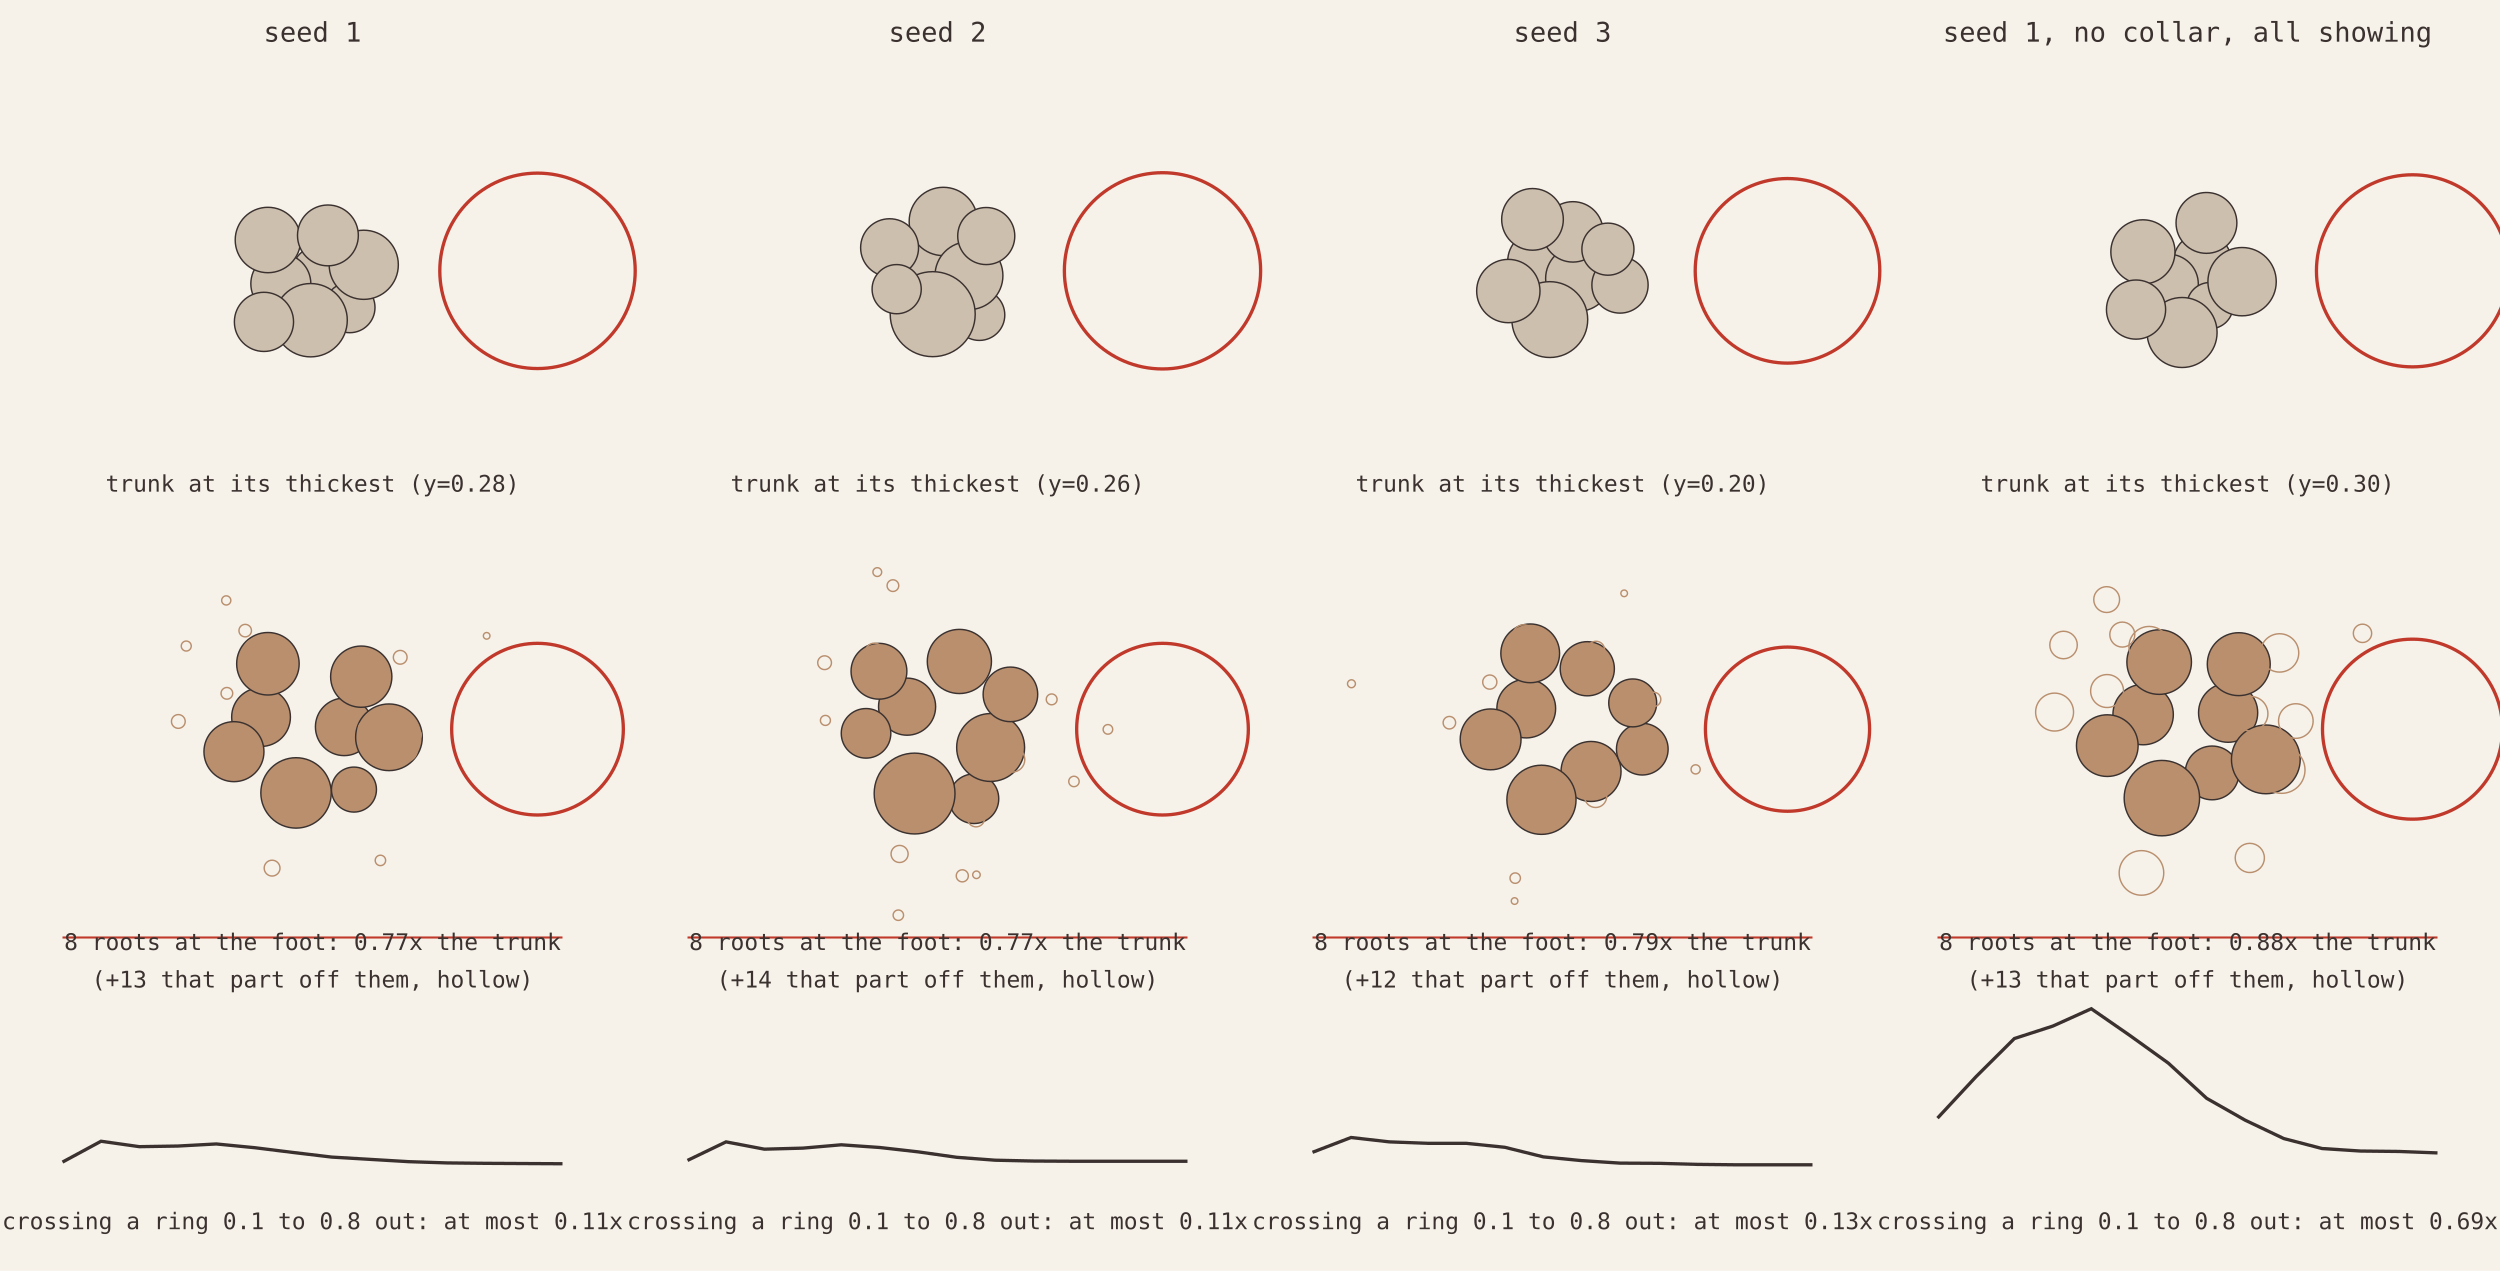
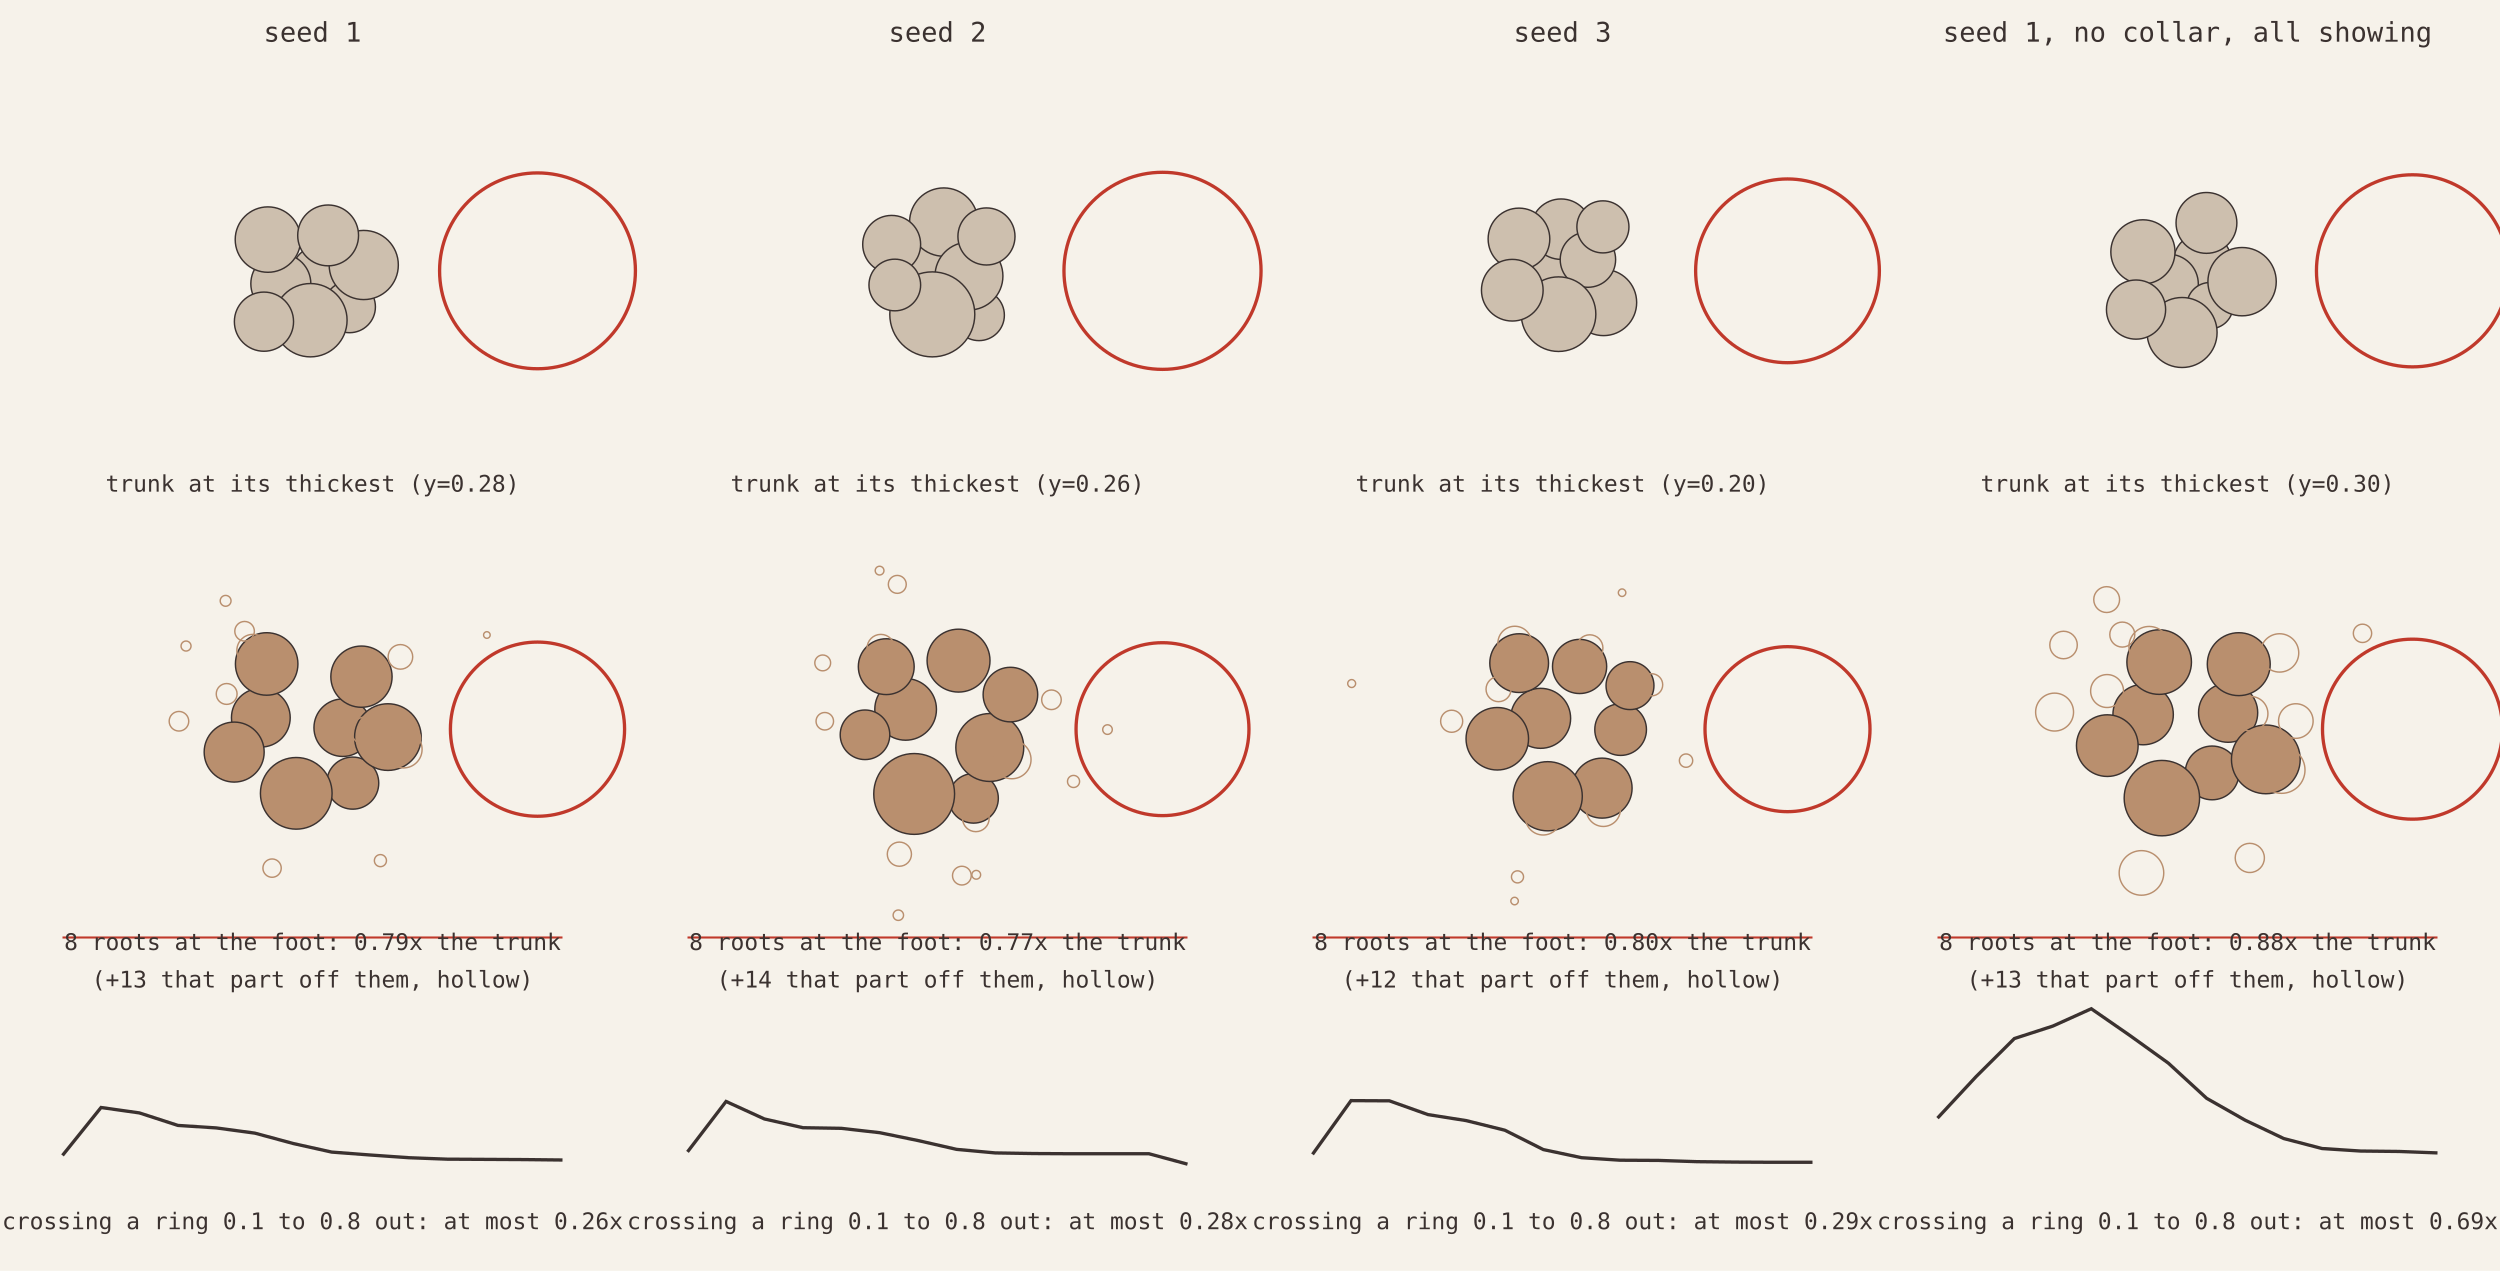
<svg xmlns="http://www.w3.org/2000/svg" width="1200" height="610" font-family="ui-monospace, Menlo, monospace">
  <rect width="100%" height="100%" fill="#f6f2ea" />
-   <circle cx="167.4" cy="145.8" r="9.4" fill="#cdbfae" stroke="#3b3230" stroke-width="0.7" />
-   <circle cx="158.1" cy="114.6" r="7.6" fill="#cdbfae" stroke="#3b3230" stroke-width="0.7" />
+   <circle cx="167.4" cy="145.9" r="9.4" fill="#cdbfae" stroke="#3b3230" stroke-width="0.7" />
+   <circle cx="158.2" cy="114.6" r="7.6" fill="#cdbfae" stroke="#3b3230" stroke-width="0.7" />
  <circle cx="153.8" cy="131.8" r="14.0" fill="#cdbfae" stroke="#3b3230" stroke-width="0.7" />
  <circle cx="134.8" cy="136.2" r="14.4" fill="#cdbfae" stroke="#3b3230" stroke-width="0.7" />
-   <circle cx="167.9" cy="147.6" r="12.1" fill="#cdbfae" stroke="#3b3230" stroke-width="0.7" />
-   <circle cx="157.4" cy="113.0" r="11.2" fill="#cdbfae" stroke="#3b3230" stroke-width="0.7" />
-   <circle cx="148.7" cy="153.3" r="11.4" fill="#cdbfae" stroke="#3b3230" stroke-width="0.7" />
-   <circle cx="174.6" cy="127.1" r="16.6" fill="#cdbfae" stroke="#3b3230" stroke-width="0.7" />
-   <circle cx="128.6" cy="115.2" r="15.7" fill="#cdbfae" stroke="#3b3230" stroke-width="0.7" />
-   <circle cx="149.1" cy="153.7" r="17.6" fill="#cdbfae" stroke="#3b3230" stroke-width="0.7" />
-   <circle cx="157.4" cy="113.0" r="14.6" fill="#cdbfae" stroke="#3b3230" stroke-width="0.7" />
-   <circle cx="126.7" cy="154.5" r="14.2" fill="#cdbfae" stroke="#3b3230" stroke-width="0.7" />
-   <circle cx="165.2" cy="348.9" r="13.8" fill="#b98f6e" stroke="#3b3230" stroke-width="0.7" />
-   <circle cx="125.3" cy="344.2" r="14.1" fill="#b98f6e" stroke="#3b3230" stroke-width="0.7" />
-   <circle cx="169.9" cy="379.0" r="10.8" fill="#b98f6e" stroke="#3b3230" stroke-width="0.7" />
-   <circle cx="186.7" cy="353.9" r="16.0" fill="#b98f6e" stroke="#3b3230" stroke-width="0.7" />
-   <circle cx="128.6" cy="318.6" r="15.0" fill="#b98f6e" stroke="#3b3230" stroke-width="0.7" />
-   <circle cx="142.1" cy="380.6" r="16.9" fill="#b98f6e" stroke="#3b3230" stroke-width="0.7" />
-   <circle cx="173.4" cy="324.8" r="14.7" fill="#b98f6e" stroke="#3b3230" stroke-width="0.7" />
-   <circle cx="112.3" cy="360.8" r="14.4" fill="#b98f6e" stroke="#3b3230" stroke-width="0.7" />
-   <circle cx="176.2" cy="349.9" r="4.2" fill="none" stroke="#b98f6e" stroke-width="0.7" />
-   <circle cx="199.2" cy="352.7" r="3.0" fill="none" stroke="#b98f6e" stroke-width="0.7" />
-   <circle cx="108.9" cy="332.8" r="2.8" fill="none" stroke="#b98f6e" stroke-width="0.7" />
-   <circle cx="89.4" cy="310.1" r="2.4" fill="none" stroke="#b98f6e" stroke-width="0.7" />
-   <circle cx="182.6" cy="413.0" r="2.5" fill="none" stroke="#b98f6e" stroke-width="0.7" />
-   <circle cx="194.6" cy="359.9" r="5.7" fill="none" stroke="#b98f6e" stroke-width="0.7" />
-   <circle cx="122.2" cy="311.7" r="4.9" fill="none" stroke="#b98f6e" stroke-width="0.7" />
-   <circle cx="117.7" cy="302.7" r="3.0" fill="none" stroke="#b98f6e" stroke-width="0.7" />
-   <circle cx="108.6" cy="288.2" r="2.2" fill="none" stroke="#b98f6e" stroke-width="0.7" />
-   <circle cx="130.6" cy="416.7" r="3.8" fill="none" stroke="#b98f6e" stroke-width="0.7" />
-   <circle cx="192.1" cy="315.5" r="3.3" fill="none" stroke="#b98f6e" stroke-width="0.7" />
-   <circle cx="233.6" cy="305.2" r="1.6" fill="none" stroke="#b98f6e" stroke-width="0.7" />
-   <circle cx="85.6" cy="346.3" r="3.3" fill="none" stroke="#b98f6e" stroke-width="0.7" />
-   <circle cx="258" cy="130" r="46.9" fill="none" stroke="#c0392b" stroke-width="1.6" />
-   <circle cx="258" cy="350" r="41.2" fill="none" stroke="#c0392b" stroke-width="1.6" />
+   <circle cx="167.8" cy="147.3" r="12.4" fill="#cdbfae" stroke="#3b3230" stroke-width="0.7" />
+   <circle cx="157.5" cy="113.0" r="11.2" fill="#cdbfae" stroke="#3b3230" stroke-width="0.7" />
+   <circle cx="148.6" cy="153.3" r="11.4" fill="#cdbfae" stroke="#3b3230" stroke-width="0.7" />
+   <circle cx="174.6" cy="127.2" r="16.6" fill="#cdbfae" stroke="#3b3230" stroke-width="0.7" />
+   <circle cx="128.6" cy="115.0" r="15.7" fill="#cdbfae" stroke="#3b3230" stroke-width="0.7" />
+   <circle cx="149.0" cy="153.7" r="17.6" fill="#cdbfae" stroke="#3b3230" stroke-width="0.7" />
+   <circle cx="157.5" cy="113.0" r="14.6" fill="#cdbfae" stroke="#3b3230" stroke-width="0.7" />
+   <circle cx="126.7" cy="154.4" r="14.2" fill="#cdbfae" stroke="#3b3230" stroke-width="0.7" />
+   <circle cx="164.5" cy="349.3" r="13.8" fill="#b98f6e" stroke="#3b3230" stroke-width="0.7" />
+   <circle cx="125.2" cy="344.5" r="14.1" fill="#b98f6e" stroke="#3b3230" stroke-width="0.7" />
+   <circle cx="169.3" cy="375.9" r="12.5" fill="#b98f6e" stroke="#3b3230" stroke-width="0.7" />
+   <circle cx="186.2" cy="353.8" r="16.0" fill="#b98f6e" stroke="#3b3230" stroke-width="0.7" />
+   <circle cx="128.0" cy="318.7" r="15.0" fill="#b98f6e" stroke="#3b3230" stroke-width="0.7" />
+   <circle cx="142.2" cy="380.8" r="17.2" fill="#b98f6e" stroke="#3b3230" stroke-width="0.7" />
+   <circle cx="173.5" cy="324.8" r="14.7" fill="#b98f6e" stroke="#3b3230" stroke-width="0.7" />
+   <circle cx="112.4" cy="361.0" r="14.4" fill="#b98f6e" stroke="#3b3230" stroke-width="0.7" />
+   <circle cx="175.2" cy="350.8" r="6.6" fill="none" stroke="#b98f6e" stroke-width="0.7" />
+   <circle cx="197.7" cy="354.3" r="4.2" fill="none" stroke="#b98f6e" stroke-width="0.7" />
+   <circle cx="108.8" cy="333.1" r="5.0" fill="none" stroke="#b98f6e" stroke-width="0.7" />
+   <circle cx="89.3" cy="310.1" r="2.4" fill="none" stroke="#b98f6e" stroke-width="0.7" />
+   <circle cx="182.6" cy="413.1" r="2.9" fill="none" stroke="#b98f6e" stroke-width="0.7" />
+   <circle cx="193.7" cy="359.7" r="8.9" fill="none" stroke="#b98f6e" stroke-width="0.7" />
+   <circle cx="121.4" cy="312.2" r="7.7" fill="none" stroke="#b98f6e" stroke-width="0.7" />
+   <circle cx="117.4" cy="303.0" r="4.7" fill="none" stroke="#b98f6e" stroke-width="0.7" />
+   <circle cx="108.3" cy="288.4" r="2.6" fill="none" stroke="#b98f6e" stroke-width="0.7" />
+   <circle cx="130.6" cy="416.7" r="4.4" fill="none" stroke="#b98f6e" stroke-width="0.7" />
+   <circle cx="192.2" cy="315.3" r="5.9" fill="none" stroke="#b98f6e" stroke-width="0.7" />
+   <circle cx="233.7" cy="304.8" r="1.6" fill="none" stroke="#b98f6e" stroke-width="0.7" />
+   <circle cx="85.9" cy="346.2" r="4.7" fill="none" stroke="#b98f6e" stroke-width="0.7" />
+   <circle cx="258" cy="130" r="47.0" fill="none" stroke="#c0392b" stroke-width="1.6" />
+   <circle cx="258" cy="350" r="41.8" fill="none" stroke="#c0392b" stroke-width="1.6" />
  <line x1="30" y1="450" x2="270" y2="450" stroke="#c0392b" stroke-width="1" />
-   <polyline fill="none" stroke="#3b3230" stroke-width="1.6" points="30.0,557.8 48.5,547.8 66.9,550.4 85.4,550.1 103.8,549.1 122.3,550.9 140.8,553.2 159.2,555.4 177.7,556.5 196.2,557.6 214.6,558.2 233.1,558.4 251.5,558.5 270.0,558.6" />
+   <polyline fill="none" stroke="#3b3230" stroke-width="1.6" points="30.0,554.6 48.5,531.6 66.9,534.2 85.4,540.2 103.8,541.4 122.3,543.9 140.8,548.9 159.2,553.0 177.7,554.4 196.2,555.7 214.6,556.4 233.1,556.5 251.5,556.6 270.0,556.8" />
  <text x="150" y="20" text-anchor="middle" font-size="13" fill="#3b3230">seed 1</text>
  <text x="150" y="236" text-anchor="middle" font-size="11" fill="#3b3230">trunk at its thickest (y=0.28)</text>
-   <text x="150" y="456" text-anchor="middle" font-size="11" fill="#3b3230">8 roots at the foot: 0.77x the trunk</text>
+   <text x="150" y="456" text-anchor="middle" font-size="11" fill="#3b3230">8 roots at the foot: 0.79x the trunk</text>
  <text x="150" y="474" text-anchor="middle" font-size="11" fill="#3b3230">(+13 that part off them, hollow)</text>
-   <text x="150" y="590" text-anchor="middle" font-size="11" fill="#3b3230">crossing a ring 0.1 to 0.8 out: at most 0.11x</text>
-   <circle cx="448.1" cy="125.8" r="9.0" fill="#cdbfae" stroke="#3b3230" stroke-width="0.7" />
-   <circle cx="429.6" cy="137.0" r="8.2" fill="#cdbfae" stroke="#3b3230" stroke-width="0.7" />
-   <circle cx="465.4" cy="132.0" r="11.5" fill="#cdbfae" stroke="#3b3230" stroke-width="0.7" />
-   <circle cx="427.0" cy="118.9" r="10.2" fill="#cdbfae" stroke="#3b3230" stroke-width="0.7" />
-   <circle cx="444.7" cy="125.5" r="14.7" fill="#cdbfae" stroke="#3b3230" stroke-width="0.7" />
-   <circle cx="470.1" cy="151.2" r="12.2" fill="#cdbfae" stroke="#3b3230" stroke-width="0.7" />
-   <circle cx="452.8" cy="106.3" r="16.4" fill="#cdbfae" stroke="#3b3230" stroke-width="0.7" />
-   <circle cx="465.1" cy="132.3" r="16.3" fill="#cdbfae" stroke="#3b3230" stroke-width="0.7" />
-   <circle cx="427.0" cy="118.9" r="13.9" fill="#cdbfae" stroke="#3b3230" stroke-width="0.7" />
-   <circle cx="447.7" cy="150.8" r="20.4" fill="#cdbfae" stroke="#3b3230" stroke-width="0.7" />
-   <circle cx="473.4" cy="113.3" r="13.7" fill="#cdbfae" stroke="#3b3230" stroke-width="0.7" />
-   <circle cx="430.4" cy="138.8" r="11.8" fill="#cdbfae" stroke="#3b3230" stroke-width="0.7" />
-   <circle cx="435.4" cy="339.2" r="13.7" fill="#b98f6e" stroke="#3b3230" stroke-width="0.7" />
-   <circle cx="467.5" cy="383.4" r="11.9" fill="#b98f6e" stroke="#3b3230" stroke-width="0.7" />
-   <circle cx="460.5" cy="317.5" r="15.4" fill="#b98f6e" stroke="#3b3230" stroke-width="0.7" />
-   <circle cx="475.5" cy="358.8" r="16.3" fill="#b98f6e" stroke="#3b3230" stroke-width="0.7" />
-   <circle cx="421.9" cy="322.2" r="13.4" fill="#b98f6e" stroke="#3b3230" stroke-width="0.7" />
-   <circle cx="439.0" cy="380.9" r="19.4" fill="#b98f6e" stroke="#3b3230" stroke-width="0.7" />
-   <circle cx="485.0" cy="333.3" r="13.1" fill="#b98f6e" stroke="#3b3230" stroke-width="0.7" />
-   <circle cx="415.7" cy="352.0" r="11.9" fill="#b98f6e" stroke="#3b3230" stroke-width="0.7" />
-   <circle cx="395.8" cy="318.1" r="3.3" fill="none" stroke="#b98f6e" stroke-width="0.7" />
-   <circle cx="468.5" cy="392.8" r="4.1" fill="none" stroke="#b98f6e" stroke-width="0.7" />
-   <circle cx="461.9" cy="420.4" r="2.9" fill="none" stroke="#b98f6e" stroke-width="0.7" />
-   <circle cx="468.7" cy="419.9" r="1.8" fill="none" stroke="#b98f6e" stroke-width="0.7" />
-   <circle cx="485.9" cy="364.6" r="6.0" fill="none" stroke="#b98f6e" stroke-width="0.7" />
-   <circle cx="515.5" cy="375.1" r="2.5" fill="none" stroke="#b98f6e" stroke-width="0.7" />
-   <circle cx="419.7" cy="313.0" r="4.3" fill="none" stroke="#b98f6e" stroke-width="0.7" />
-   <circle cx="428.6" cy="281.1" r="2.8" fill="none" stroke="#b98f6e" stroke-width="0.7" />
-   <circle cx="421.1" cy="274.6" r="2.1" fill="none" stroke="#b98f6e" stroke-width="0.7" />
-   <circle cx="431.8" cy="409.9" r="4.1" fill="none" stroke="#b98f6e" stroke-width="0.7" />
+   <text x="150" y="590" text-anchor="middle" font-size="11" fill="#3b3230">crossing a ring 0.1 to 0.8 out: at most 0.26x</text>
+   <circle cx="448.1" cy="126.1" r="9.0" fill="#cdbfae" stroke="#3b3230" stroke-width="0.7" />
+   <circle cx="429.5" cy="136.8" r="8.2" fill="#cdbfae" stroke="#3b3230" stroke-width="0.7" />
+   <circle cx="465.4" cy="132.2" r="11.5" fill="#cdbfae" stroke="#3b3230" stroke-width="0.7" />
+   <circle cx="428.0" cy="117.3" r="10.2" fill="#cdbfae" stroke="#3b3230" stroke-width="0.7" />
+   <circle cx="444.7" cy="125.8" r="14.6" fill="#cdbfae" stroke="#3b3230" stroke-width="0.7" />
+   <circle cx="469.9" cy="151.3" r="12.2" fill="#cdbfae" stroke="#3b3230" stroke-width="0.7" />
+   <circle cx="453.0" cy="106.6" r="16.4" fill="#cdbfae" stroke="#3b3230" stroke-width="0.7" />
+   <circle cx="465.1" cy="132.5" r="16.3" fill="#cdbfae" stroke="#3b3230" stroke-width="0.7" />
+   <circle cx="428.0" cy="117.3" r="13.9" fill="#cdbfae" stroke="#3b3230" stroke-width="0.7" />
+   <circle cx="447.5" cy="150.9" r="20.4" fill="#cdbfae" stroke="#3b3230" stroke-width="0.7" />
+   <circle cx="473.5" cy="113.5" r="13.7" fill="#cdbfae" stroke="#3b3230" stroke-width="0.7" />
+   <circle cx="429.5" cy="136.8" r="12.4" fill="#cdbfae" stroke="#3b3230" stroke-width="0.7" />
+   <circle cx="434.7" cy="340.5" r="14.8" fill="#b98f6e" stroke="#3b3230" stroke-width="0.7" />
+   <circle cx="467.3" cy="383.2" r="11.9" fill="#b98f6e" stroke="#3b3230" stroke-width="0.7" />
+   <circle cx="460.1" cy="317.1" r="15.1" fill="#b98f6e" stroke="#3b3230" stroke-width="0.7" />
+   <circle cx="475.1" cy="358.8" r="16.3" fill="#b98f6e" stroke="#3b3230" stroke-width="0.7" />
+   <circle cx="425.4" cy="320.0" r="13.4" fill="#b98f6e" stroke="#3b3230" stroke-width="0.7" />
+   <circle cx="438.8" cy="381.1" r="19.4" fill="#b98f6e" stroke="#3b3230" stroke-width="0.7" />
+   <circle cx="485.0" cy="333.4" r="13.1" fill="#b98f6e" stroke="#3b3230" stroke-width="0.7" />
+   <circle cx="415.2" cy="352.7" r="11.9" fill="#b98f6e" stroke="#3b3230" stroke-width="0.7" />
+   <circle cx="394.9" cy="318.2" r="3.8" fill="none" stroke="#b98f6e" stroke-width="0.7" />
+   <circle cx="468.4" cy="392.8" r="6.4" fill="none" stroke="#b98f6e" stroke-width="0.7" />
+   <circle cx="461.7" cy="420.3" r="4.5" fill="none" stroke="#b98f6e" stroke-width="0.7" />
+   <circle cx="468.6" cy="419.9" r="2.1" fill="none" stroke="#b98f6e" stroke-width="0.7" />
+   <circle cx="485.7" cy="364.6" r="9.2" fill="none" stroke="#b98f6e" stroke-width="0.7" />
+   <circle cx="515.3" cy="375.1" r="2.9" fill="none" stroke="#b98f6e" stroke-width="0.7" />
+   <circle cx="422.8" cy="311.1" r="6.6" fill="none" stroke="#b98f6e" stroke-width="0.7" />
+   <circle cx="430.7" cy="280.5" r="4.3" fill="none" stroke="#b98f6e" stroke-width="0.7" />
+   <circle cx="422.2" cy="273.9" r="2.1" fill="none" stroke="#b98f6e" stroke-width="0.7" />
+   <circle cx="431.7" cy="410.0" r="5.8" fill="none" stroke="#b98f6e" stroke-width="0.7" />
  <circle cx="431.2" cy="439.3" r="2.5" fill="none" stroke="#b98f6e" stroke-width="0.7" />
-   <circle cx="504.8" cy="335.7" r="2.6" fill="none" stroke="#b98f6e" stroke-width="0.7" />
-   <circle cx="531.8" cy="350.1" r="2.3" fill="none" stroke="#b98f6e" stroke-width="0.7" />
-   <circle cx="396.2" cy="345.8" r="2.4" fill="none" stroke="#b98f6e" stroke-width="0.7" />
-   <circle cx="558" cy="130" r="47.1" fill="none" stroke="#c0392b" stroke-width="1.6" />
-   <circle cx="558" cy="350" r="41.2" fill="none" stroke="#c0392b" stroke-width="1.6" />
+   <circle cx="504.7" cy="335.9" r="4.7" fill="none" stroke="#b98f6e" stroke-width="0.7" />
+   <circle cx="531.6" cy="350.2" r="2.3" fill="none" stroke="#b98f6e" stroke-width="0.7" />
+   <circle cx="395.9" cy="346.2" r="4.2" fill="none" stroke="#b98f6e" stroke-width="0.7" />
+   <circle cx="558" cy="130" r="47.3" fill="none" stroke="#c0392b" stroke-width="1.6" />
+   <circle cx="558" cy="350" r="41.5" fill="none" stroke="#c0392b" stroke-width="1.6" />
  <line x1="330" y1="450" x2="570" y2="450" stroke="#c0392b" stroke-width="1" />
-   <polyline fill="none" stroke="#3b3230" stroke-width="1.6" points="330.0,557.0 348.5,548.1 366.9,551.6 385.4,551.1 403.8,549.5 422.3,550.8 440.8,552.9 459.2,555.5 477.7,556.9 496.2,557.3 514.6,557.4 533.1,557.4 551.5,557.4 570.0,557.4" />
+   <polyline fill="none" stroke="#3b3230" stroke-width="1.6" points="330.0,552.9 348.5,528.7 366.9,537.1 385.4,541.3 403.8,541.6 422.3,543.7 440.8,547.5 459.2,551.7 477.7,553.4 496.2,553.7 514.6,553.8 533.1,553.8 551.5,553.8 570.0,558.8" />
  <text x="450" y="20" text-anchor="middle" font-size="13" fill="#3b3230">seed 2</text>
  <text x="450" y="236" text-anchor="middle" font-size="11" fill="#3b3230">trunk at its thickest (y=0.26)</text>
  <text x="450" y="456" text-anchor="middle" font-size="11" fill="#3b3230">8 roots at the foot: 0.77x the trunk</text>
  <text x="450" y="474" text-anchor="middle" font-size="11" fill="#3b3230">(+14 that part off them, hollow)</text>
-   <text x="450" y="590" text-anchor="middle" font-size="11" fill="#3b3230">crossing a ring 0.1 to 0.8 out: at most 0.11x</text>
-   <circle cx="737.6" cy="125.5" r="8.2" fill="#cdbfae" stroke="#3b3230" stroke-width="0.7" />
-   <circle cx="724.5" cy="139.8" r="10.9" fill="#cdbfae" stroke="#3b3230" stroke-width="0.7" />
-   <circle cx="738.1" cy="125.4" r="14.4" fill="#cdbfae" stroke="#3b3230" stroke-width="0.7" />
-   <circle cx="757.6" cy="133.7" r="15.7" fill="#cdbfae" stroke="#3b3230" stroke-width="0.7" />
-   <circle cx="755.0" cy="111.3" r="14.5" fill="#cdbfae" stroke="#3b3230" stroke-width="0.7" />
-   <circle cx="777.6" cy="136.8" r="13.5" fill="#cdbfae" stroke="#3b3230" stroke-width="0.7" />
-   <circle cx="735.6" cy="105.3" r="14.8" fill="#cdbfae" stroke="#3b3230" stroke-width="0.7" />
-   <circle cx="743.9" cy="153.4" r="18.2" fill="#cdbfae" stroke="#3b3230" stroke-width="0.7" />
-   <circle cx="771.8" cy="119.6" r="12.5" fill="#cdbfae" stroke="#3b3230" stroke-width="0.7" />
-   <circle cx="724.0" cy="139.7" r="15.2" fill="#cdbfae" stroke="#3b3230" stroke-width="0.7" />
-   <circle cx="732.6" cy="340.1" r="14.1" fill="#b98f6e" stroke="#3b3230" stroke-width="0.7" />
-   <circle cx="763.7" cy="370.3" r="14.4" fill="#b98f6e" stroke="#3b3230" stroke-width="0.7" />
-   <circle cx="761.9" cy="321.0" r="13.0" fill="#b98f6e" stroke="#3b3230" stroke-width="0.7" />
-   <circle cx="788.3" cy="359.6" r="12.4" fill="#b98f6e" stroke="#3b3230" stroke-width="0.7" />
-   <circle cx="734.5" cy="313.6" r="14.1" fill="#b98f6e" stroke="#3b3230" stroke-width="0.7" />
-   <circle cx="739.9" cy="383.9" r="16.6" fill="#b98f6e" stroke="#3b3230" stroke-width="0.7" />
-   <circle cx="783.7" cy="337.4" r="11.5" fill="#b98f6e" stroke="#3b3230" stroke-width="0.7" />
-   <circle cx="715.5" cy="354.9" r="14.6" fill="#b98f6e" stroke="#3b3230" stroke-width="0.7" />
-   <circle cx="715.1" cy="327.4" r="3.4" fill="none" stroke="#b98f6e" stroke-width="0.7" />
-   <circle cx="765.9" cy="382.3" r="5.3" fill="none" stroke="#b98f6e" stroke-width="0.7" />
-   <circle cx="766.1" cy="311.9" r="4.1" fill="none" stroke="#b98f6e" stroke-width="0.7" />
-   <circle cx="779.6" cy="284.8" r="1.6" fill="none" stroke="#b98f6e" stroke-width="0.7" />
-   <circle cx="813.9" cy="369.3" r="2.2" fill="none" stroke="#b98f6e" stroke-width="0.7" />
-   <circle cx="731.3" cy="305.1" r="5.2" fill="none" stroke="#b98f6e" stroke-width="0.7" />
-   <circle cx="738.1" cy="393.7" r="5.5" fill="none" stroke="#b98f6e" stroke-width="0.7" />
-   <circle cx="727.3" cy="421.5" r="2.5" fill="none" stroke="#b98f6e" stroke-width="0.7" />
-   <circle cx="727.0" cy="432.5" r="1.6" fill="none" stroke="#b98f6e" stroke-width="0.7" />
-   <circle cx="793.8" cy="335.7" r="3.4" fill="none" stroke="#b98f6e" stroke-width="0.7" />
-   <circle cx="695.7" cy="346.9" r="3.0" fill="none" stroke="#b98f6e" stroke-width="0.7" />
-   <circle cx="648.7" cy="328.2" r="1.9" fill="none" stroke="#b98f6e" stroke-width="0.7" />
-   <circle cx="858" cy="130" r="44.3" fill="none" stroke="#c0392b" stroke-width="1.6" />
-   <circle cx="858" cy="350" r="39.4" fill="none" stroke="#c0392b" stroke-width="1.6" />
+   <text x="450" y="590" text-anchor="middle" font-size="11" fill="#3b3230">crossing a ring 0.1 to 0.8 out: at most 0.28x</text>
+   <circle cx="743.9" cy="129.1" r="8.2" fill="#cdbfae" stroke="#3b3230" stroke-width="0.7" />
+   <circle cx="726.6" cy="138.8" r="10.9" fill="#cdbfae" stroke="#3b3230" stroke-width="0.7" />
+   <circle cx="744.3" cy="129.0" r="14.3" fill="#cdbfae" stroke="#3b3230" stroke-width="0.7" />
+   <circle cx="769.7" cy="145.2" r="15.9" fill="#cdbfae" stroke="#3b3230" stroke-width="0.7" />
+   <circle cx="749.3" cy="110.0" r="14.5" fill="#cdbfae" stroke="#3b3230" stroke-width="0.7" />
+   <circle cx="762.2" cy="124.6" r="13.3" fill="#cdbfae" stroke="#3b3230" stroke-width="0.7" />
+   <circle cx="729.1" cy="114.7" r="14.8" fill="#cdbfae" stroke="#3b3230" stroke-width="0.7" />
+   <circle cx="748.1" cy="150.8" r="17.9" fill="#cdbfae" stroke="#3b3230" stroke-width="0.7" />
+   <circle cx="769.4" cy="108.9" r="12.5" fill="#cdbfae" stroke="#3b3230" stroke-width="0.7" />
+   <circle cx="725.9" cy="139.3" r="14.8" fill="#cdbfae" stroke="#3b3230" stroke-width="0.7" />
+   <circle cx="739.5" cy="344.8" r="14.4" fill="#b98f6e" stroke="#3b3230" stroke-width="0.7" />
+   <circle cx="769.0" cy="378.3" r="14.4" fill="#b98f6e" stroke="#3b3230" stroke-width="0.7" />
+   <circle cx="758.2" cy="319.9" r="13.0" fill="#b98f6e" stroke="#3b3230" stroke-width="0.7" />
+   <circle cx="777.9" cy="350.2" r="12.4" fill="#b98f6e" stroke="#3b3230" stroke-width="0.7" />
+   <circle cx="729.2" cy="318.3" r="14.1" fill="#b98f6e" stroke="#3b3230" stroke-width="0.7" />
+   <circle cx="742.9" cy="382.2" r="16.6" fill="#b98f6e" stroke="#3b3230" stroke-width="0.7" />
+   <circle cx="782.4" cy="329.1" r="11.5" fill="#b98f6e" stroke="#3b3230" stroke-width="0.7" />
+   <circle cx="718.7" cy="354.6" r="15.0" fill="#b98f6e" stroke="#3b3230" stroke-width="0.7" />
+   <circle cx="719.3" cy="330.8" r="6.0" fill="none" stroke="#b98f6e" stroke-width="0.7" />
+   <circle cx="769.6" cy="388.5" r="8.2" fill="none" stroke="#b98f6e" stroke-width="0.7" />
+   <circle cx="763.1" cy="311.0" r="6.3" fill="none" stroke="#b98f6e" stroke-width="0.7" />
+   <circle cx="778.6" cy="284.5" r="1.8" fill="none" stroke="#b98f6e" stroke-width="0.7" />
+   <circle cx="809.3" cy="365.1" r="3.2" fill="none" stroke="#b98f6e" stroke-width="0.7" />
+   <circle cx="727.1" cy="308.7" r="8.1" fill="none" stroke="#b98f6e" stroke-width="0.7" />
+   <circle cx="740.7" cy="392.3" r="8.5" fill="none" stroke="#b98f6e" stroke-width="0.7" />
+   <circle cx="728.4" cy="420.9" r="2.9" fill="none" stroke="#b98f6e" stroke-width="0.7" />
+   <circle cx="727.0" cy="432.5" r="1.8" fill="none" stroke="#b98f6e" stroke-width="0.7" />
+   <circle cx="792.8" cy="328.7" r="5.3" fill="none" stroke="#b98f6e" stroke-width="0.7" />
+   <circle cx="696.8" cy="346.2" r="5.3" fill="none" stroke="#b98f6e" stroke-width="0.7" />
+   <circle cx="648.8" cy="328.1" r="1.9" fill="none" stroke="#b98f6e" stroke-width="0.7" />
+   <circle cx="858" cy="130" r="44.1" fill="none" stroke="#c0392b" stroke-width="1.6" />
+   <circle cx="858" cy="350" r="39.6" fill="none" stroke="#c0392b" stroke-width="1.6" />
  <line x1="630" y1="450" x2="870" y2="450" stroke="#c0392b" stroke-width="1" />
-   <polyline fill="none" stroke="#3b3230" stroke-width="1.6" points="630.0,553.1 648.5,546.0 666.9,548.1 685.4,548.8 703.8,548.8 722.3,550.7 740.8,555.3 759.2,557.1 777.7,558.3 796.2,558.4 814.6,558.9 833.1,559.1 851.5,559.1 870.0,559.1" />
+   <polyline fill="none" stroke="#3b3230" stroke-width="1.6" points="630.0,554.1 648.5,528.3 666.9,528.4 685.4,535.0 703.8,537.9 722.3,542.5 740.8,551.8 759.2,555.7 777.7,556.9 796.2,557.0 814.6,557.6 833.1,557.8 851.5,557.9 870.0,557.9" />
  <text x="750" y="20" text-anchor="middle" font-size="13" fill="#3b3230">seed 3</text>
  <text x="750" y="236" text-anchor="middle" font-size="11" fill="#3b3230">trunk at its thickest (y=0.20)</text>
-   <text x="750" y="456" text-anchor="middle" font-size="11" fill="#3b3230">8 roots at the foot: 0.79x the trunk</text>
+   <text x="750" y="456" text-anchor="middle" font-size="11" fill="#3b3230">8 roots at the foot: 0.80x the trunk</text>
  <text x="750" y="474" text-anchor="middle" font-size="11" fill="#3b3230">(+12 that part off them, hollow)</text>
-   <text x="750" y="590" text-anchor="middle" font-size="11" fill="#3b3230">crossing a ring 0.1 to 0.8 out: at most 0.13x</text>
+   <text x="750" y="590" text-anchor="middle" font-size="11" fill="#3b3230">crossing a ring 0.1 to 0.8 out: at most 0.29x</text>
  <circle cx="1056.1" cy="142.6" r="9.3" fill="#cdbfae" stroke="#3b3230" stroke-width="0.7" />
  <circle cx="1059.7" cy="108.1" r="7.6" fill="#cdbfae" stroke="#3b3230" stroke-width="0.7" />
  <circle cx="1057.2" cy="125.9" r="14.0" fill="#cdbfae" stroke="#3b3230" stroke-width="0.7" />
  <circle cx="1040.8" cy="136.4" r="14.4" fill="#cdbfae" stroke="#3b3230" stroke-width="0.7" />
  <circle cx="1060.8" cy="146.7" r="11.1" fill="#cdbfae" stroke="#3b3230" stroke-width="0.7" />
  <circle cx="1059.1" cy="107.0" r="11.2" fill="#cdbfae" stroke="#3b3230" stroke-width="0.7" />
  <circle cx="1047.9" cy="155.7" r="11.2" fill="#cdbfae" stroke="#3b3230" stroke-width="0.7" />
  <circle cx="1076.2" cy="135.2" r="16.4" fill="#cdbfae" stroke="#3b3230" stroke-width="0.7" />
  <circle cx="1028.6" cy="120.9" r="15.4" fill="#cdbfae" stroke="#3b3230" stroke-width="0.7" />
  <circle cx="1047.4" cy="159.6" r="16.8" fill="#cdbfae" stroke="#3b3230" stroke-width="0.7" />
  <circle cx="1059.1" cy="107.0" r="14.6" fill="#cdbfae" stroke="#3b3230" stroke-width="0.7" />
  <circle cx="1025.3" cy="148.6" r="14.2" fill="#cdbfae" stroke="#3b3230" stroke-width="0.7" />
  <circle cx="1069.5" cy="342.1" r="14.2" fill="#b98f6e" stroke="#3b3230" stroke-width="0.7" />
  <circle cx="1028.7" cy="343.0" r="14.5" fill="#b98f6e" stroke="#3b3230" stroke-width="0.7" />
  <circle cx="1061.8" cy="371.0" r="12.9" fill="#b98f6e" stroke="#3b3230" stroke-width="0.7" />
  <circle cx="1087.6" cy="364.5" r="16.5" fill="#b98f6e" stroke="#3b3230" stroke-width="0.7" />
  <circle cx="1036.4" cy="317.8" r="15.5" fill="#b98f6e" stroke="#3b3230" stroke-width="0.7" />
  <circle cx="1037.7" cy="383.1" r="18.1" fill="#b98f6e" stroke="#3b3230" stroke-width="0.7" />
  <circle cx="1074.6" cy="318.8" r="15.1" fill="#b98f6e" stroke="#3b3230" stroke-width="0.7" />
  <circle cx="1011.5" cy="357.9" r="14.8" fill="#b98f6e" stroke="#3b3230" stroke-width="0.7" />
  <circle cx="1080.3" cy="342.6" r="8.3" fill="none" stroke="#b98f6e" stroke-width="0.7" />
  <circle cx="1102.0" cy="346.1" r="8.3" fill="none" stroke="#b98f6e" stroke-width="0.7" />
  <circle cx="1011.4" cy="331.7" r="7.9" fill="none" stroke="#b98f6e" stroke-width="0.7" />
  <circle cx="990.5" cy="309.6" r="6.6" fill="none" stroke="#b98f6e" stroke-width="0.7" />
  <circle cx="1079.9" cy="411.8" r="7.0" fill="none" stroke="#b98f6e" stroke-width="0.7" />
  <circle cx="1095.2" cy="369.6" r="11.2" fill="none" stroke="#b98f6e" stroke-width="0.7" />
  <circle cx="1031.6" cy="310.4" r="9.7" fill="none" stroke="#b98f6e" stroke-width="0.7" />
  <circle cx="1018.7" cy="304.6" r="6.0" fill="none" stroke="#b98f6e" stroke-width="0.7" />
  <circle cx="1011.2" cy="287.8" r="6.2" fill="none" stroke="#b98f6e" stroke-width="0.7" />
  <circle cx="1027.9" cy="419.0" r="10.7" fill="none" stroke="#b98f6e" stroke-width="0.7" />
  <circle cx="1094.2" cy="313.4" r="9.2" fill="none" stroke="#b98f6e" stroke-width="0.7" />
  <circle cx="1134.0" cy="304.0" r="4.4" fill="none" stroke="#b98f6e" stroke-width="0.7" />
  <circle cx="986.2" cy="341.8" r="9.1" fill="none" stroke="#b98f6e" stroke-width="0.7" />
  <circle cx="1158" cy="130" r="46.1" fill="none" stroke="#c0392b" stroke-width="1.6" />
  <circle cx="1158" cy="350" r="43.2" fill="none" stroke="#c0392b" stroke-width="1.6" />
  <line x1="930" y1="450" x2="1170" y2="450" stroke="#c0392b" stroke-width="1" />
  <polyline fill="none" stroke="#3b3230" stroke-width="1.6" points="930.0,536.7 948.5,516.8 966.9,498.5 985.4,492.5 1003.8,484.2 1022.3,497.0 1040.8,510.3 1059.2,527.2 1077.7,537.7 1096.2,546.5 1114.6,551.3 1133.1,552.5 1151.5,552.7 1170.0,553.4" />
  <text x="1050" y="20" text-anchor="middle" font-size="13" fill="#3b3230">seed 1, no collar, all showing</text>
  <text x="1050" y="236" text-anchor="middle" font-size="11" fill="#3b3230">trunk at its thickest (y=0.30)</text>
  <text x="1050" y="456" text-anchor="middle" font-size="11" fill="#3b3230">8 roots at the foot: 0.88x the trunk</text>
  <text x="1050" y="474" text-anchor="middle" font-size="11" fill="#3b3230">(+13 that part off them, hollow)</text>
  <text x="1050" y="590" text-anchor="middle" font-size="11" fill="#3b3230">crossing a ring 0.1 to 0.8 out: at most 0.69x</text>
</svg>
